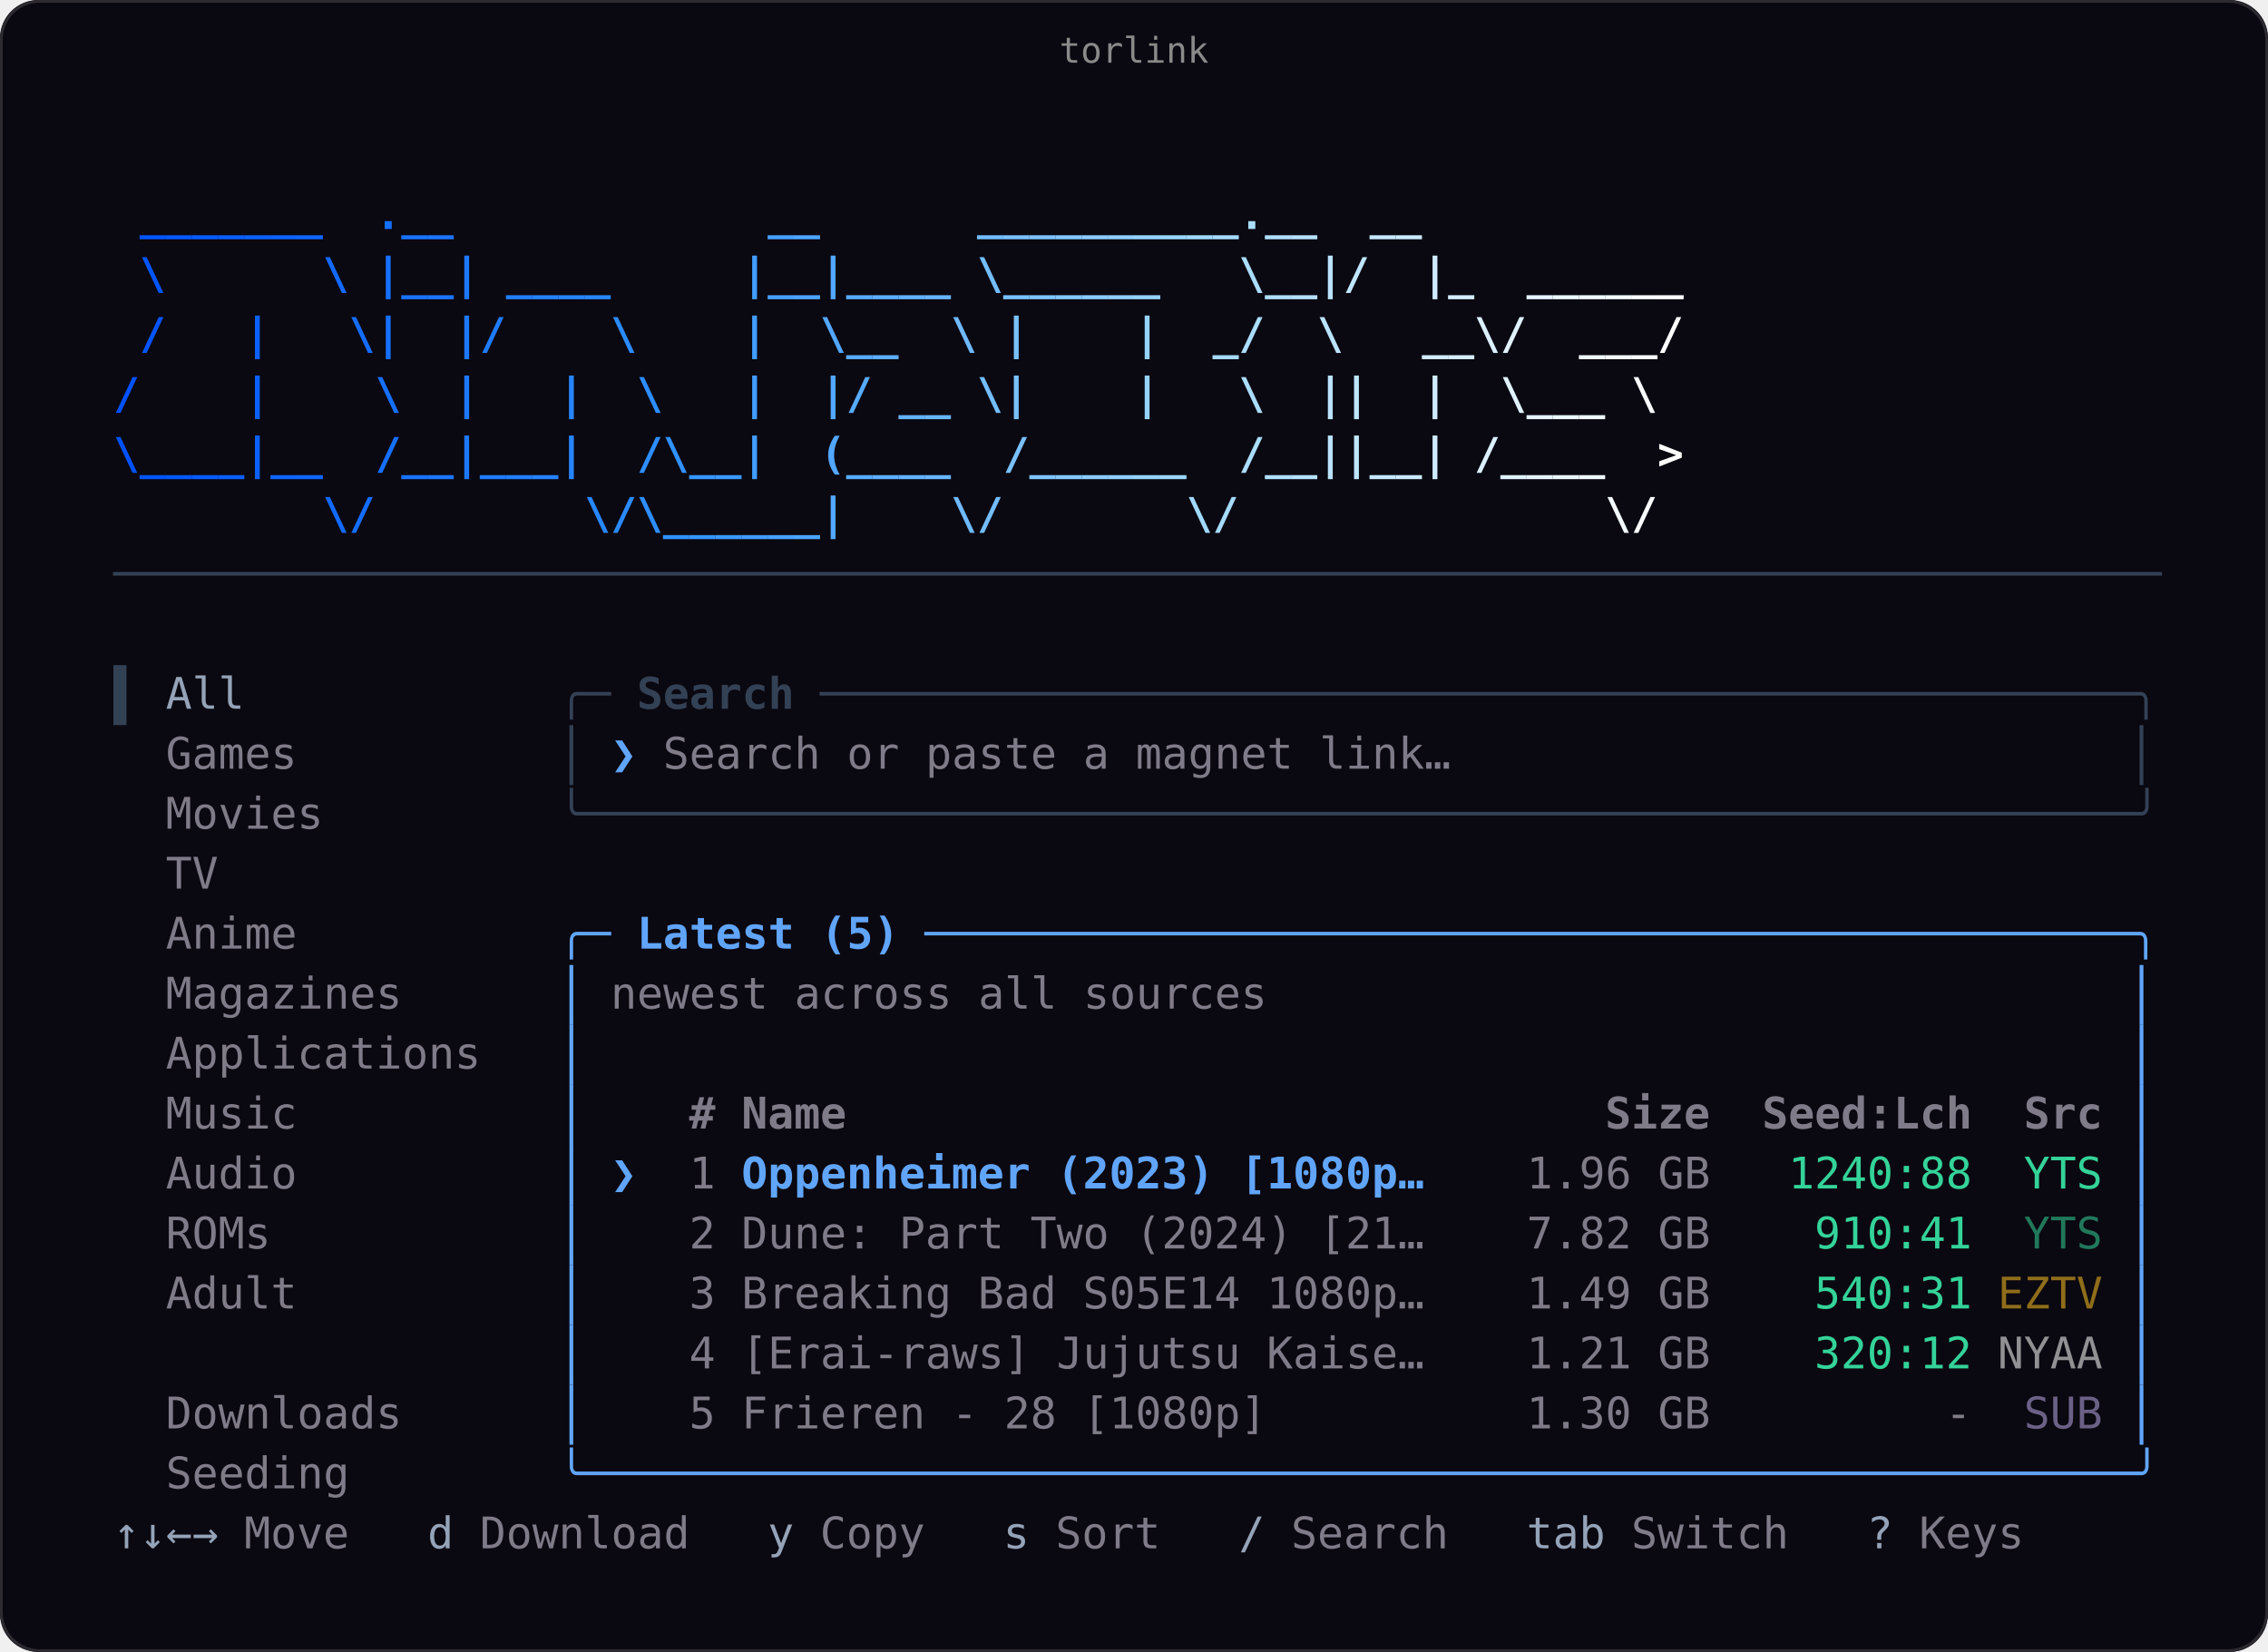
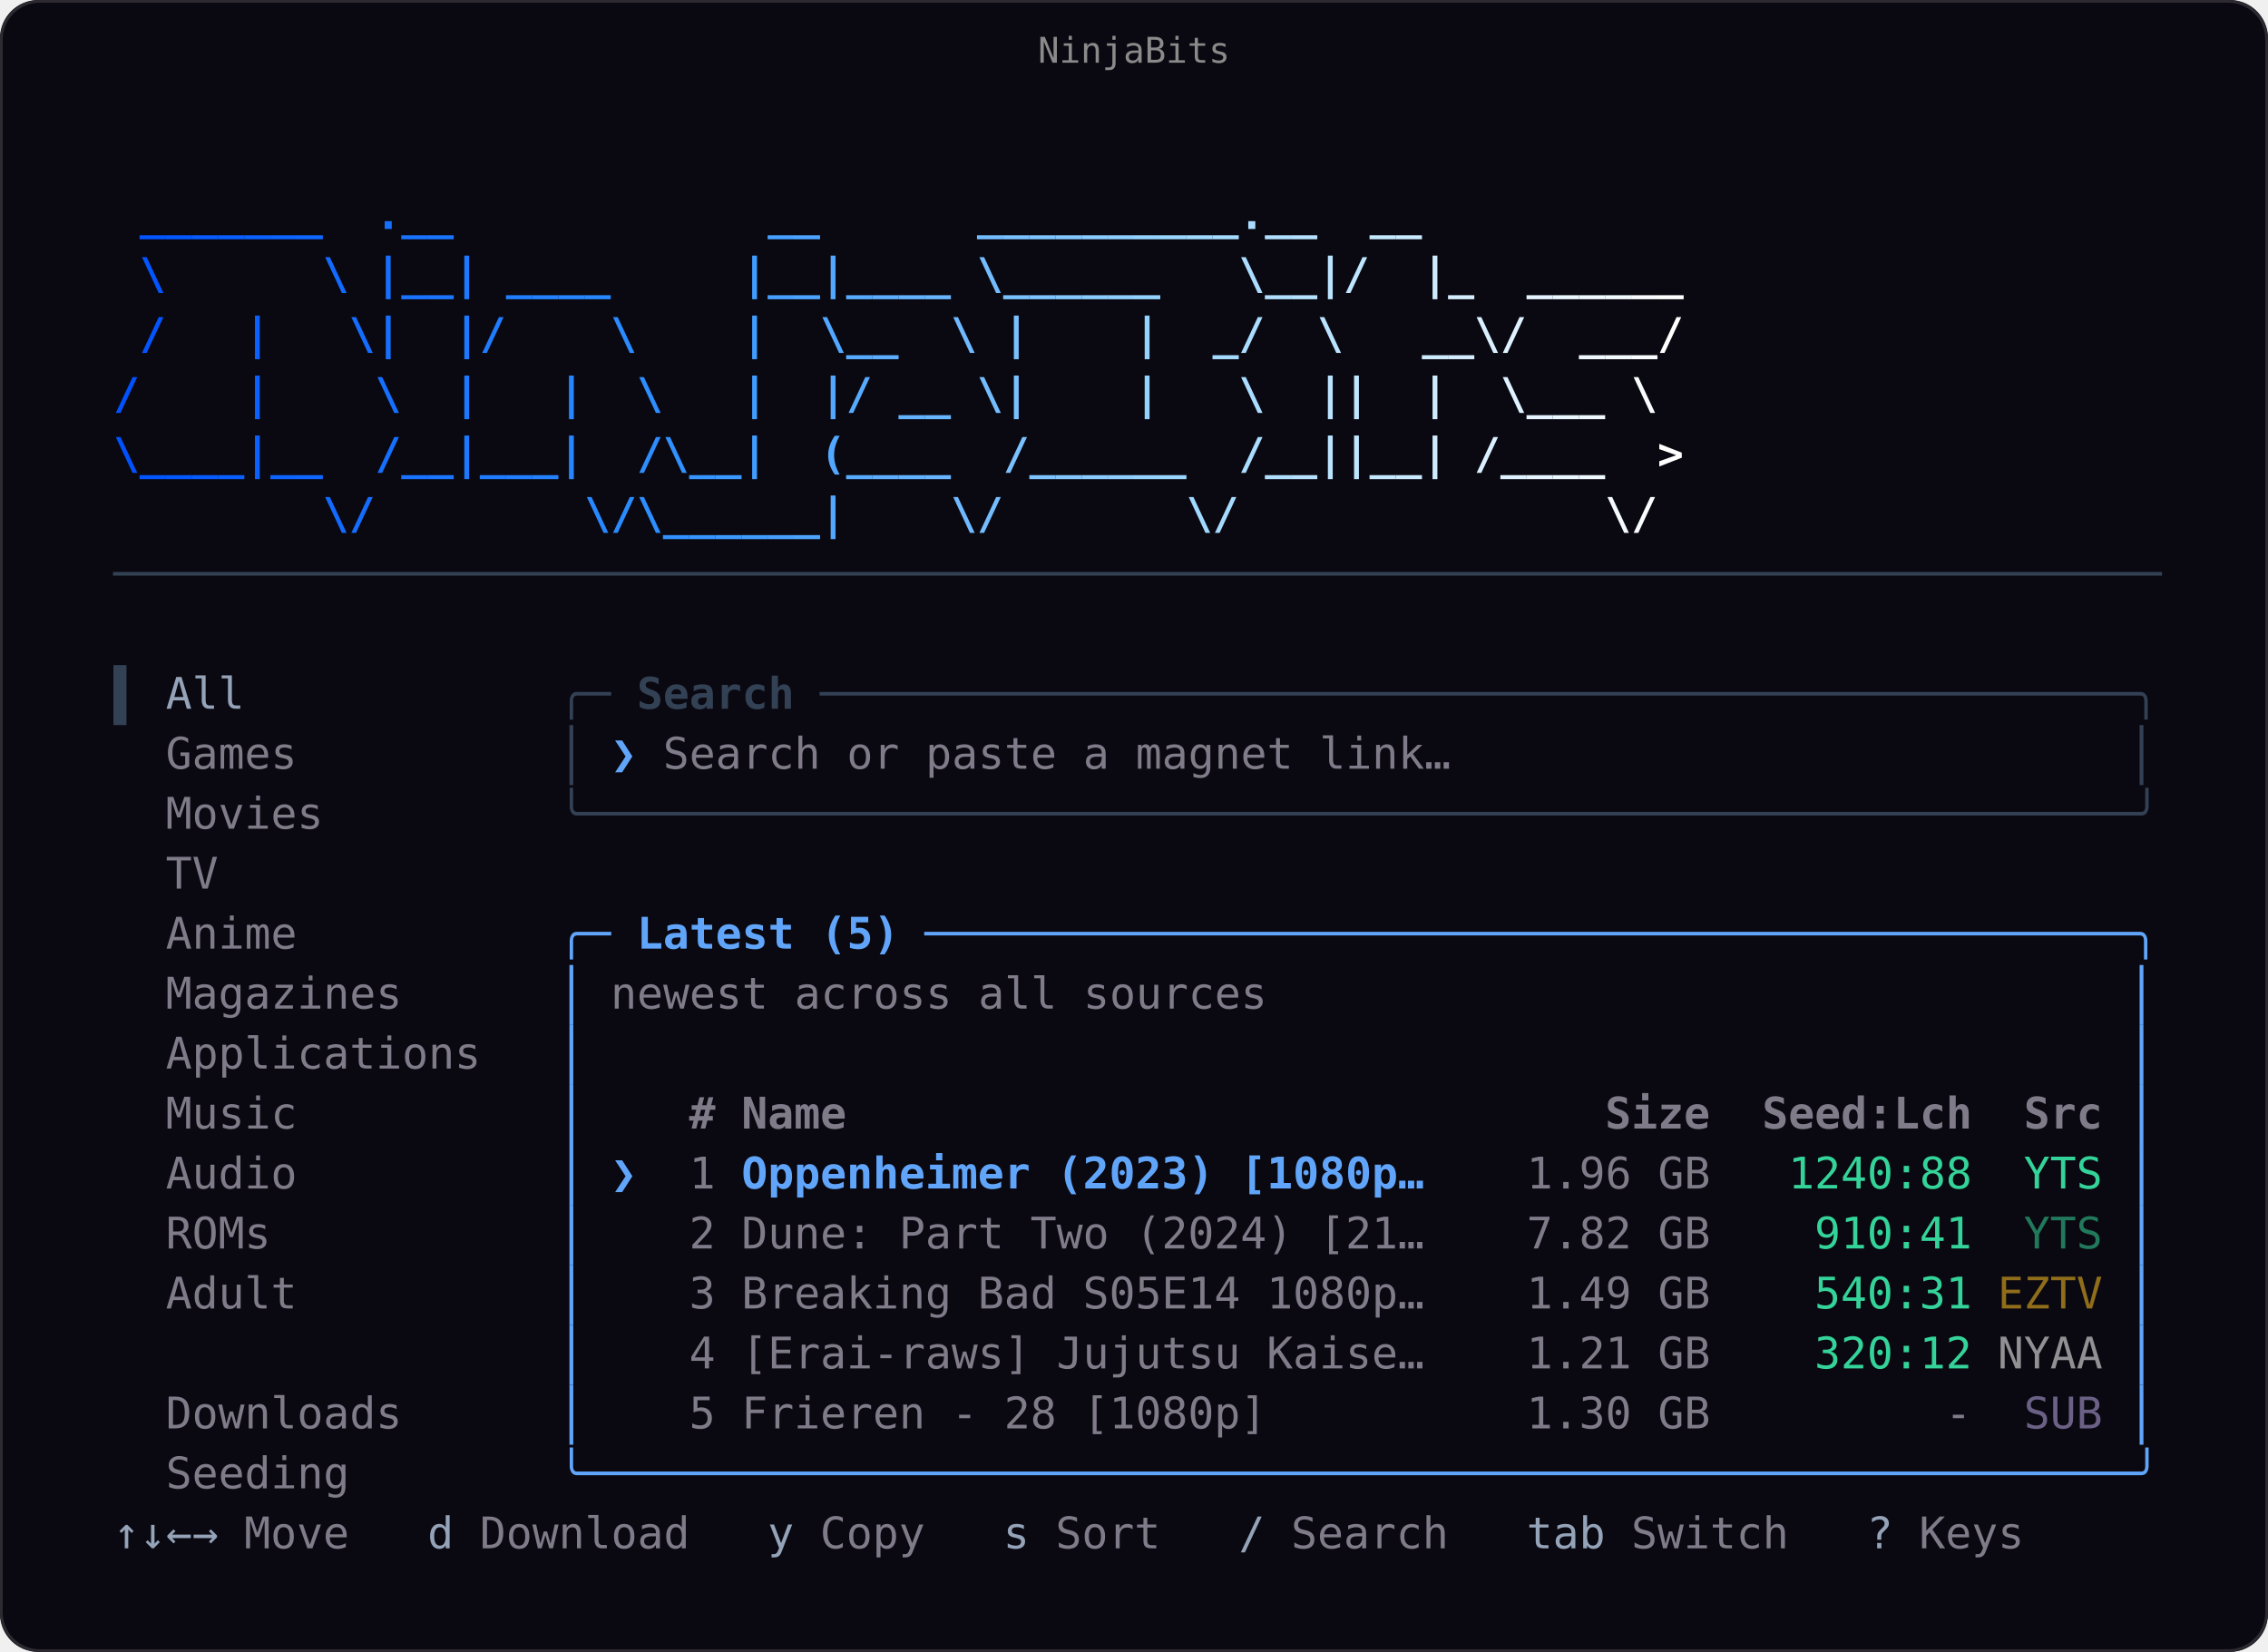
<svg xmlns="http://www.w3.org/2000/svg" width="832" height="606" viewBox="0 0 832 606" style="max-width: 832px; width: 100%; height: auto;" role="img">
  <rect width="100%" height="100%" rx="14" fill="#0a0810" />
  <rect x="0.5" y="0.5" width="831" height="605" rx="14" fill="none" stroke="#2d2b31" stroke-width="1" />
-   <text x="416" y="23" text-anchor="middle" font-family="ui-monospace, &quot;Cascadia Mono&quot;, &quot;SF Mono&quot;, Menlo, Consolas, &quot;DejaVu Sans Mono&quot;, monospace" font-size="13" fill="#8a8a8a">torlink</text>
+   <text x="416" y="23" text-anchor="middle" font-family="ui-monospace, &quot;Cascadia Mono&quot;, &quot;SF Mono&quot;, Menlo, Consolas, &quot;DejaVu Sans Mono&quot;, monospace" font-size="13" fill="#8a8a8a">NinjaBits</text>
  <g font-family="ui-monospace, &quot;Cascadia Mono&quot;, &quot;SF Mono&quot;, Menlo, Consolas, &quot;DejaVu Sans Mono&quot;, monospace" font-size="16" fill="#ddd8ea">
    <text x="51.2" y="84" textLength="9.6" lengthAdjust="spacingAndGlyphs" xml:space="preserve" fill="#0255ff" font-weight="600">_</text>
    <text x="60.8" y="84" textLength="9.6" lengthAdjust="spacingAndGlyphs" xml:space="preserve" fill="#0458ff" font-weight="600">_</text>
    <text x="70.4" y="84" textLength="9.6" lengthAdjust="spacingAndGlyphs" xml:space="preserve" fill="#075bff" font-weight="600">_</text>
    <text x="80" y="84" textLength="9.6" lengthAdjust="spacingAndGlyphs" xml:space="preserve" fill="#095eff" font-weight="600">_</text>
    <text x="89.6" y="84" textLength="9.6" lengthAdjust="spacingAndGlyphs" xml:space="preserve" fill="#0b61ff" font-weight="600">_</text>
    <text x="99.2" y="84" textLength="9.6" lengthAdjust="spacingAndGlyphs" xml:space="preserve" fill="#0d64ff" font-weight="600">_</text>
    <text x="108.8" y="84" textLength="9.6" lengthAdjust="spacingAndGlyphs" xml:space="preserve" fill="#1067ff" font-weight="600">_</text>
    <text x="137.6" y="84" textLength="9.6" lengthAdjust="spacingAndGlyphs" xml:space="preserve" fill="#1670ff" font-weight="600">.</text>
    <text x="147.2" y="84" textLength="9.6" lengthAdjust="spacingAndGlyphs" xml:space="preserve" fill="#1973ff" font-weight="600">_</text>
    <text x="156.8" y="84" textLength="9.6" lengthAdjust="spacingAndGlyphs" xml:space="preserve" fill="#1b76ff" font-weight="600">_</text>
    <text x="281.6" y="84" textLength="9.6" lengthAdjust="spacingAndGlyphs" xml:space="preserve" fill="#46a0ff" font-weight="600">_</text>
    <text x="291.2" y="84" textLength="9.6" lengthAdjust="spacingAndGlyphs" xml:space="preserve" fill="#4ca4ff" font-weight="600">_</text>
    <text x="358.4" y="84" textLength="9.6" lengthAdjust="spacingAndGlyphs" xml:space="preserve" fill="#73bdff" font-weight="600">_</text>
    <text x="368" y="84" textLength="9.6" lengthAdjust="spacingAndGlyphs" xml:space="preserve" fill="#79c1ff" font-weight="600">_</text>
    <text x="377.6" y="84" textLength="9.6" lengthAdjust="spacingAndGlyphs" xml:space="preserve" fill="#7ec4ff" font-weight="600">_</text>
    <text x="387.2" y="84" textLength="9.6" lengthAdjust="spacingAndGlyphs" xml:space="preserve" fill="#84c8ff" font-weight="600">_</text>
    <text x="396.8" y="84" textLength="9.6" lengthAdjust="spacingAndGlyphs" xml:space="preserve" fill="#8accff" font-weight="600">_</text>
    <text x="406.4" y="84" textLength="9.6" lengthAdjust="spacingAndGlyphs" xml:space="preserve" fill="#8fcfff" font-weight="600">_</text>
    <text x="416" y="84" textLength="9.6" lengthAdjust="spacingAndGlyphs" xml:space="preserve" fill="#95d3ff" font-weight="600">_</text>
    <text x="425.6" y="84" textLength="9.6" lengthAdjust="spacingAndGlyphs" xml:space="preserve" fill="#9ad7ff" font-weight="600">_</text>
    <text x="435.2" y="84" textLength="9.6" lengthAdjust="spacingAndGlyphs" xml:space="preserve" fill="#a0d9ff" font-weight="600">_</text>
    <text x="444.8" y="84" textLength="9.6" lengthAdjust="spacingAndGlyphs" xml:space="preserve" fill="#a5dbff" font-weight="600">_</text>
    <text x="454.4" y="84" textLength="9.6" lengthAdjust="spacingAndGlyphs" xml:space="preserve" fill="#aaddff" font-weight="600">.</text>
    <text x="464" y="84" textLength="9.6" lengthAdjust="spacingAndGlyphs" xml:space="preserve" fill="#b0dfff" font-weight="600">_</text>
    <text x="473.6" y="84" textLength="9.6" lengthAdjust="spacingAndGlyphs" xml:space="preserve" fill="#b5e1ff" font-weight="600">_</text>
    <text x="502.4" y="84" textLength="9.6" lengthAdjust="spacingAndGlyphs" xml:space="preserve" fill="#c5e8ff" font-weight="600">_</text>
    <text x="512" y="84" textLength="9.6" lengthAdjust="spacingAndGlyphs" xml:space="preserve" fill="#caeaff" font-weight="600">_</text>
    <text x="51.2" y="106" textLength="9.6" lengthAdjust="spacingAndGlyphs" xml:space="preserve" fill="#0255ff" font-weight="600">\</text>
    <text x="118.4" y="106" textLength="9.6" lengthAdjust="spacingAndGlyphs" xml:space="preserve" fill="#126aff" font-weight="600">\</text>
    <text x="137.6" y="106" textLength="9.6" lengthAdjust="spacingAndGlyphs" xml:space="preserve" fill="#1670ff" font-weight="600">|</text>
    <text x="147.2" y="106" textLength="9.6" lengthAdjust="spacingAndGlyphs" xml:space="preserve" fill="#1973ff" font-weight="600">_</text>
    <text x="156.8" y="106" textLength="9.6" lengthAdjust="spacingAndGlyphs" xml:space="preserve" fill="#1b76ff" font-weight="600">_</text>
    <text x="166.4" y="106" textLength="9.6" lengthAdjust="spacingAndGlyphs" xml:space="preserve" fill="#1d79ff" font-weight="600">|</text>
    <text x="185.6" y="106" textLength="9.6" lengthAdjust="spacingAndGlyphs" xml:space="preserve" fill="#217fff" font-weight="600">_</text>
    <text x="195.2" y="106" textLength="9.6" lengthAdjust="spacingAndGlyphs" xml:space="preserve" fill="#2482ff" font-weight="600">_</text>
    <text x="204.8" y="106" textLength="9.6" lengthAdjust="spacingAndGlyphs" xml:space="preserve" fill="#2685ff" font-weight="600">_</text>
    <text x="214.4" y="106" textLength="9.6" lengthAdjust="spacingAndGlyphs" xml:space="preserve" fill="#2888ff" font-weight="600">_</text>
    <text x="272" y="106" textLength="9.6" lengthAdjust="spacingAndGlyphs" xml:space="preserve" fill="#419cff" font-weight="600">|</text>
    <text x="281.6" y="106" textLength="9.6" lengthAdjust="spacingAndGlyphs" xml:space="preserve" fill="#46a0ff" font-weight="600">_</text>
    <text x="291.2" y="106" textLength="9.6" lengthAdjust="spacingAndGlyphs" xml:space="preserve" fill="#4ca4ff" font-weight="600">_</text>
    <text x="300.8" y="106" textLength="9.6" lengthAdjust="spacingAndGlyphs" xml:space="preserve" fill="#52a7ff" font-weight="600">|</text>
    <text x="310.4" y="106" textLength="9.6" lengthAdjust="spacingAndGlyphs" xml:space="preserve" fill="#57abff" font-weight="600">_</text>
    <text x="320" y="106" textLength="9.6" lengthAdjust="spacingAndGlyphs" xml:space="preserve" fill="#5daeff" font-weight="600">_</text>
    <text x="329.6" y="106" textLength="9.6" lengthAdjust="spacingAndGlyphs" xml:space="preserve" fill="#62b2ff" font-weight="600">_</text>
    <text x="339.2" y="106" textLength="9.6" lengthAdjust="spacingAndGlyphs" xml:space="preserve" fill="#68b6ff" font-weight="600">_</text>
    <text x="358.4" y="106" textLength="9.6" lengthAdjust="spacingAndGlyphs" xml:space="preserve" fill="#73bdff" font-weight="600">\</text>
    <text x="368" y="106" textLength="9.6" lengthAdjust="spacingAndGlyphs" xml:space="preserve" fill="#79c1ff" font-weight="600">_</text>
    <text x="377.6" y="106" textLength="9.6" lengthAdjust="spacingAndGlyphs" xml:space="preserve" fill="#7ec4ff" font-weight="600">_</text>
    <text x="387.2" y="106" textLength="9.6" lengthAdjust="spacingAndGlyphs" xml:space="preserve" fill="#84c8ff" font-weight="600">_</text>
    <text x="396.8" y="106" textLength="9.6" lengthAdjust="spacingAndGlyphs" xml:space="preserve" fill="#8accff" font-weight="600">_</text>
    <text x="406.4" y="106" textLength="9.6" lengthAdjust="spacingAndGlyphs" xml:space="preserve" fill="#8fcfff" font-weight="600">_</text>
    <text x="416" y="106" textLength="9.6" lengthAdjust="spacingAndGlyphs" xml:space="preserve" fill="#95d3ff" font-weight="600">_</text>
    <text x="454.4" y="106" textLength="9.6" lengthAdjust="spacingAndGlyphs" xml:space="preserve" fill="#aaddff" font-weight="600">\</text>
    <text x="464" y="106" textLength="9.6" lengthAdjust="spacingAndGlyphs" xml:space="preserve" fill="#b0dfff" font-weight="600">_</text>
    <text x="473.6" y="106" textLength="9.6" lengthAdjust="spacingAndGlyphs" xml:space="preserve" fill="#b5e1ff" font-weight="600">_</text>
    <text x="483.2" y="106" textLength="9.6" lengthAdjust="spacingAndGlyphs" xml:space="preserve" fill="#bae3ff" font-weight="600">|</text>
    <text x="492.8" y="106" textLength="9.6" lengthAdjust="spacingAndGlyphs" xml:space="preserve" fill="#bfe6ff" font-weight="600">/</text>
    <text x="521.6" y="106" textLength="9.6" lengthAdjust="spacingAndGlyphs" xml:space="preserve" fill="#cfecff" font-weight="600">|</text>
    <text x="531.2" y="106" textLength="9.6" lengthAdjust="spacingAndGlyphs" xml:space="preserve" fill="#d5eeff" font-weight="600">_</text>
    <text x="560" y="106" textLength="9.6" lengthAdjust="spacingAndGlyphs" xml:space="preserve" fill="#e5f4ff" font-weight="600">_</text>
    <text x="569.6" y="106" textLength="9.6" lengthAdjust="spacingAndGlyphs" xml:space="preserve" fill="#eaf7ff" font-weight="600">_</text>
    <text x="579.2" y="106" textLength="9.6" lengthAdjust="spacingAndGlyphs" xml:space="preserve" fill="#eff9ff" font-weight="600">_</text>
    <text x="588.8" y="106" textLength="9.6" lengthAdjust="spacingAndGlyphs" xml:space="preserve" fill="#f4fbff" font-weight="600">_</text>
    <text x="598.4" y="106" textLength="9.6" lengthAdjust="spacingAndGlyphs" xml:space="preserve" fill="#fafdff" font-weight="600">_</text>
    <text x="608" y="106" textLength="9.6" lengthAdjust="spacingAndGlyphs" xml:space="preserve" fill="#ffffff" font-weight="600">_</text>
    <text x="51.2" y="128" textLength="9.6" lengthAdjust="spacingAndGlyphs" xml:space="preserve" fill="#0255ff" font-weight="600">/</text>
    <text x="89.6" y="128" textLength="9.6" lengthAdjust="spacingAndGlyphs" xml:space="preserve" fill="#0b61ff" font-weight="600">|</text>
    <text x="128" y="128" textLength="9.6" lengthAdjust="spacingAndGlyphs" xml:space="preserve" fill="#146dff" font-weight="600">\</text>
    <text x="137.6" y="128" textLength="9.6" lengthAdjust="spacingAndGlyphs" xml:space="preserve" fill="#1670ff" font-weight="600">|</text>
    <text x="166.4" y="128" textLength="9.6" lengthAdjust="spacingAndGlyphs" xml:space="preserve" fill="#1d79ff" font-weight="600">|</text>
    <text x="176" y="128" textLength="9.6" lengthAdjust="spacingAndGlyphs" xml:space="preserve" fill="#1f7cff" font-weight="600">/</text>
    <text x="224" y="128" textLength="9.6" lengthAdjust="spacingAndGlyphs" xml:space="preserve" fill="#2a8bff" font-weight="600">\</text>
    <text x="272" y="128" textLength="9.6" lengthAdjust="spacingAndGlyphs" xml:space="preserve" fill="#419cff" font-weight="600">|</text>
    <text x="300.8" y="128" textLength="9.6" lengthAdjust="spacingAndGlyphs" xml:space="preserve" fill="#52a7ff" font-weight="600">\</text>
    <text x="310.4" y="128" textLength="9.6" lengthAdjust="spacingAndGlyphs" xml:space="preserve" fill="#57abff" font-weight="600">_</text>
    <text x="320" y="128" textLength="9.6" lengthAdjust="spacingAndGlyphs" xml:space="preserve" fill="#5daeff" font-weight="600">_</text>
    <text x="348.8" y="128" textLength="9.6" lengthAdjust="spacingAndGlyphs" xml:space="preserve" fill="#6eb9ff" font-weight="600">\</text>
    <text x="368" y="128" textLength="9.6" lengthAdjust="spacingAndGlyphs" xml:space="preserve" fill="#79c1ff" font-weight="600">|</text>
    <text x="416" y="128" textLength="9.6" lengthAdjust="spacingAndGlyphs" xml:space="preserve" fill="#95d3ff" font-weight="600">|</text>
    <text x="444.8" y="128" textLength="9.6" lengthAdjust="spacingAndGlyphs" xml:space="preserve" fill="#a5dbff" font-weight="600">_</text>
    <text x="454.4" y="128" textLength="9.6" lengthAdjust="spacingAndGlyphs" xml:space="preserve" fill="#aaddff" font-weight="600">/</text>
    <text x="483.2" y="128" textLength="9.6" lengthAdjust="spacingAndGlyphs" xml:space="preserve" fill="#bae3ff" font-weight="600">\</text>
    <text x="521.6" y="128" textLength="9.6" lengthAdjust="spacingAndGlyphs" xml:space="preserve" fill="#cfecff" font-weight="600">_</text>
    <text x="531.2" y="128" textLength="9.6" lengthAdjust="spacingAndGlyphs" xml:space="preserve" fill="#d5eeff" font-weight="600">_</text>
    <text x="540.8" y="128" textLength="9.6" lengthAdjust="spacingAndGlyphs" xml:space="preserve" fill="#daf0ff" font-weight="600">\</text>
    <text x="550.4" y="128" textLength="9.6" lengthAdjust="spacingAndGlyphs" xml:space="preserve" fill="#dff2ff" font-weight="600">/</text>
    <text x="579.2" y="128" textLength="9.6" lengthAdjust="spacingAndGlyphs" xml:space="preserve" fill="#eff9ff" font-weight="600">_</text>
    <text x="588.8" y="128" textLength="9.6" lengthAdjust="spacingAndGlyphs" xml:space="preserve" fill="#f4fbff" font-weight="600">_</text>
    <text x="598.4" y="128" textLength="9.6" lengthAdjust="spacingAndGlyphs" xml:space="preserve" fill="#fafdff" font-weight="600">_</text>
    <text x="608" y="128" textLength="9.6" lengthAdjust="spacingAndGlyphs" xml:space="preserve" fill="#ffffff" font-weight="600">/</text>
    <text x="41.6" y="150" textLength="9.6" lengthAdjust="spacingAndGlyphs" xml:space="preserve" fill="#0052ff" font-weight="600">/</text>
    <text x="89.6" y="150" textLength="9.6" lengthAdjust="spacingAndGlyphs" xml:space="preserve" fill="#0b61ff" font-weight="600">|</text>
    <text x="137.6" y="150" textLength="9.6" lengthAdjust="spacingAndGlyphs" xml:space="preserve" fill="#1670ff" font-weight="600">\</text>
    <text x="166.4" y="150" textLength="9.6" lengthAdjust="spacingAndGlyphs" xml:space="preserve" fill="#1d79ff" font-weight="600">|</text>
    <text x="204.8" y="150" textLength="9.6" lengthAdjust="spacingAndGlyphs" xml:space="preserve" fill="#2685ff" font-weight="600">|</text>
    <text x="233.6" y="150" textLength="9.6" lengthAdjust="spacingAndGlyphs" xml:space="preserve" fill="#2d8eff" font-weight="600">\</text>
    <text x="272" y="150" textLength="9.6" lengthAdjust="spacingAndGlyphs" xml:space="preserve" fill="#419cff" font-weight="600">|</text>
    <text x="300.8" y="150" textLength="9.6" lengthAdjust="spacingAndGlyphs" xml:space="preserve" fill="#52a7ff" font-weight="600">|</text>
    <text x="310.4" y="150" textLength="9.6" lengthAdjust="spacingAndGlyphs" xml:space="preserve" fill="#57abff" font-weight="600">/</text>
    <text x="329.6" y="150" textLength="9.6" lengthAdjust="spacingAndGlyphs" xml:space="preserve" fill="#62b2ff" font-weight="600">_</text>
    <text x="339.2" y="150" textLength="9.6" lengthAdjust="spacingAndGlyphs" xml:space="preserve" fill="#68b6ff" font-weight="600">_</text>
    <text x="358.4" y="150" textLength="9.6" lengthAdjust="spacingAndGlyphs" xml:space="preserve" fill="#73bdff" font-weight="600">\</text>
    <text x="368" y="150" textLength="9.6" lengthAdjust="spacingAndGlyphs" xml:space="preserve" fill="#79c1ff" font-weight="600">|</text>
    <text x="416" y="150" textLength="9.6" lengthAdjust="spacingAndGlyphs" xml:space="preserve" fill="#95d3ff" font-weight="600">|</text>
    <text x="454.4" y="150" textLength="9.6" lengthAdjust="spacingAndGlyphs" xml:space="preserve" fill="#aaddff" font-weight="600">\</text>
    <text x="483.2" y="150" textLength="9.6" lengthAdjust="spacingAndGlyphs" xml:space="preserve" fill="#bae3ff" font-weight="600">|</text>
    <text x="492.8" y="150" textLength="9.6" lengthAdjust="spacingAndGlyphs" xml:space="preserve" fill="#bfe6ff" font-weight="600">|</text>
    <text x="521.6" y="150" textLength="9.6" lengthAdjust="spacingAndGlyphs" xml:space="preserve" fill="#cfecff" font-weight="600">|</text>
    <text x="550.4" y="150" textLength="9.6" lengthAdjust="spacingAndGlyphs" xml:space="preserve" fill="#dff2ff" font-weight="600">\</text>
    <text x="560" y="150" textLength="9.6" lengthAdjust="spacingAndGlyphs" xml:space="preserve" fill="#e5f4ff" font-weight="600">_</text>
    <text x="569.6" y="150" textLength="9.6" lengthAdjust="spacingAndGlyphs" xml:space="preserve" fill="#eaf7ff" font-weight="600">_</text>
    <text x="579.2" y="150" textLength="9.6" lengthAdjust="spacingAndGlyphs" xml:space="preserve" fill="#eff9ff" font-weight="600">_</text>
    <text x="598.4" y="150" textLength="9.6" lengthAdjust="spacingAndGlyphs" xml:space="preserve" fill="#fafdff" font-weight="600">\</text>
    <text x="41.6" y="172" textLength="9.6" lengthAdjust="spacingAndGlyphs" xml:space="preserve" fill="#0052ff" font-weight="600">\</text>
    <text x="51.2" y="172" textLength="9.6" lengthAdjust="spacingAndGlyphs" xml:space="preserve" fill="#0255ff" font-weight="600">_</text>
    <text x="60.8" y="172" textLength="9.6" lengthAdjust="spacingAndGlyphs" xml:space="preserve" fill="#0458ff" font-weight="600">_</text>
    <text x="70.4" y="172" textLength="9.6" lengthAdjust="spacingAndGlyphs" xml:space="preserve" fill="#075bff" font-weight="600">_</text>
    <text x="80" y="172" textLength="9.6" lengthAdjust="spacingAndGlyphs" xml:space="preserve" fill="#095eff" font-weight="600">_</text>
    <text x="89.6" y="172" textLength="9.6" lengthAdjust="spacingAndGlyphs" xml:space="preserve" fill="#0b61ff" font-weight="600">|</text>
    <text x="99.2" y="172" textLength="9.6" lengthAdjust="spacingAndGlyphs" xml:space="preserve" fill="#0d64ff" font-weight="600">_</text>
    <text x="108.8" y="172" textLength="9.6" lengthAdjust="spacingAndGlyphs" xml:space="preserve" fill="#1067ff" font-weight="600">_</text>
    <text x="137.6" y="172" textLength="9.6" lengthAdjust="spacingAndGlyphs" xml:space="preserve" fill="#1670ff" font-weight="600">/</text>
    <text x="147.2" y="172" textLength="9.6" lengthAdjust="spacingAndGlyphs" xml:space="preserve" fill="#1973ff" font-weight="600">_</text>
    <text x="156.8" y="172" textLength="9.6" lengthAdjust="spacingAndGlyphs" xml:space="preserve" fill="#1b76ff" font-weight="600">_</text>
    <text x="166.4" y="172" textLength="9.6" lengthAdjust="spacingAndGlyphs" xml:space="preserve" fill="#1d79ff" font-weight="600">|</text>
    <text x="176" y="172" textLength="9.6" lengthAdjust="spacingAndGlyphs" xml:space="preserve" fill="#1f7cff" font-weight="600">_</text>
    <text x="185.6" y="172" textLength="9.6" lengthAdjust="spacingAndGlyphs" xml:space="preserve" fill="#217fff" font-weight="600">_</text>
    <text x="195.2" y="172" textLength="9.6" lengthAdjust="spacingAndGlyphs" xml:space="preserve" fill="#2482ff" font-weight="600">_</text>
    <text x="204.8" y="172" textLength="9.6" lengthAdjust="spacingAndGlyphs" xml:space="preserve" fill="#2685ff" font-weight="600">|</text>
    <text x="233.6" y="172" textLength="9.6" lengthAdjust="spacingAndGlyphs" xml:space="preserve" fill="#2d8eff" font-weight="600">/</text>
    <text x="243.2" y="172" textLength="9.6" lengthAdjust="spacingAndGlyphs" xml:space="preserve" fill="#3091ff" font-weight="600">\</text>
    <text x="252.8" y="172" textLength="9.6" lengthAdjust="spacingAndGlyphs" xml:space="preserve" fill="#3695ff" font-weight="600">_</text>
    <text x="262.4" y="172" textLength="9.6" lengthAdjust="spacingAndGlyphs" xml:space="preserve" fill="#3b99ff" font-weight="600">_</text>
    <text x="272" y="172" textLength="9.6" lengthAdjust="spacingAndGlyphs" xml:space="preserve" fill="#419cff" font-weight="600">|</text>
    <text x="300.8" y="172" textLength="9.6" lengthAdjust="spacingAndGlyphs" xml:space="preserve" fill="#52a7ff" font-weight="600">(</text>
    <text x="310.4" y="172" textLength="9.6" lengthAdjust="spacingAndGlyphs" xml:space="preserve" fill="#57abff" font-weight="600">_</text>
    <text x="320" y="172" textLength="9.6" lengthAdjust="spacingAndGlyphs" xml:space="preserve" fill="#5daeff" font-weight="600">_</text>
    <text x="329.6" y="172" textLength="9.6" lengthAdjust="spacingAndGlyphs" xml:space="preserve" fill="#62b2ff" font-weight="600">_</text>
    <text x="339.2" y="172" textLength="9.6" lengthAdjust="spacingAndGlyphs" xml:space="preserve" fill="#68b6ff" font-weight="600">_</text>
    <text x="368" y="172" textLength="9.6" lengthAdjust="spacingAndGlyphs" xml:space="preserve" fill="#79c1ff" font-weight="600">/</text>
    <text x="377.6" y="172" textLength="9.6" lengthAdjust="spacingAndGlyphs" xml:space="preserve" fill="#7ec4ff" font-weight="600">_</text>
    <text x="387.2" y="172" textLength="9.6" lengthAdjust="spacingAndGlyphs" xml:space="preserve" fill="#84c8ff" font-weight="600">_</text>
    <text x="396.8" y="172" textLength="9.6" lengthAdjust="spacingAndGlyphs" xml:space="preserve" fill="#8accff" font-weight="600">_</text>
    <text x="406.4" y="172" textLength="9.6" lengthAdjust="spacingAndGlyphs" xml:space="preserve" fill="#8fcfff" font-weight="600">_</text>
    <text x="416" y="172" textLength="9.6" lengthAdjust="spacingAndGlyphs" xml:space="preserve" fill="#95d3ff" font-weight="600">_</text>
    <text x="425.6" y="172" textLength="9.6" lengthAdjust="spacingAndGlyphs" xml:space="preserve" fill="#9ad7ff" font-weight="600">_</text>
    <text x="454.4" y="172" textLength="9.6" lengthAdjust="spacingAndGlyphs" xml:space="preserve" fill="#aaddff" font-weight="600">/</text>
    <text x="464" y="172" textLength="9.6" lengthAdjust="spacingAndGlyphs" xml:space="preserve" fill="#b0dfff" font-weight="600">_</text>
    <text x="473.6" y="172" textLength="9.6" lengthAdjust="spacingAndGlyphs" xml:space="preserve" fill="#b5e1ff" font-weight="600">_</text>
    <text x="483.2" y="172" textLength="9.6" lengthAdjust="spacingAndGlyphs" xml:space="preserve" fill="#bae3ff" font-weight="600">|</text>
    <text x="492.8" y="172" textLength="9.6" lengthAdjust="spacingAndGlyphs" xml:space="preserve" fill="#bfe6ff" font-weight="600">|</text>
    <text x="502.4" y="172" textLength="9.6" lengthAdjust="spacingAndGlyphs" xml:space="preserve" fill="#c5e8ff" font-weight="600">_</text>
    <text x="512" y="172" textLength="9.6" lengthAdjust="spacingAndGlyphs" xml:space="preserve" fill="#caeaff" font-weight="600">_</text>
    <text x="521.6" y="172" textLength="9.6" lengthAdjust="spacingAndGlyphs" xml:space="preserve" fill="#cfecff" font-weight="600">|</text>
    <text x="540.8" y="172" textLength="9.6" lengthAdjust="spacingAndGlyphs" xml:space="preserve" fill="#daf0ff" font-weight="600">/</text>
    <text x="550.4" y="172" textLength="9.6" lengthAdjust="spacingAndGlyphs" xml:space="preserve" fill="#dff2ff" font-weight="600">_</text>
    <text x="560" y="172" textLength="9.6" lengthAdjust="spacingAndGlyphs" xml:space="preserve" fill="#e5f4ff" font-weight="600">_</text>
    <text x="569.6" y="172" textLength="9.6" lengthAdjust="spacingAndGlyphs" xml:space="preserve" fill="#eaf7ff" font-weight="600">_</text>
    <text x="579.2" y="172" textLength="9.6" lengthAdjust="spacingAndGlyphs" xml:space="preserve" fill="#eff9ff" font-weight="600">_</text>
    <text x="608" y="172" textLength="9.6" lengthAdjust="spacingAndGlyphs" xml:space="preserve" fill="#ffffff" font-weight="600">&gt;</text>
    <text x="118.4" y="194" textLength="9.6" lengthAdjust="spacingAndGlyphs" xml:space="preserve" fill="#126aff" font-weight="600">\</text>
    <text x="128" y="194" textLength="9.6" lengthAdjust="spacingAndGlyphs" xml:space="preserve" fill="#146dff" font-weight="600">/</text>
    <text x="214.4" y="194" textLength="9.6" lengthAdjust="spacingAndGlyphs" xml:space="preserve" fill="#2888ff" font-weight="600">\</text>
    <text x="224" y="194" textLength="9.6" lengthAdjust="spacingAndGlyphs" xml:space="preserve" fill="#2a8bff" font-weight="600">/</text>
    <text x="233.6" y="194" textLength="9.6" lengthAdjust="spacingAndGlyphs" xml:space="preserve" fill="#2d8eff" font-weight="600">\</text>
    <text x="243.2" y="194" textLength="9.6" lengthAdjust="spacingAndGlyphs" xml:space="preserve" fill="#3091ff" font-weight="600">_</text>
    <text x="252.8" y="194" textLength="9.6" lengthAdjust="spacingAndGlyphs" xml:space="preserve" fill="#3695ff" font-weight="600">_</text>
    <text x="262.4" y="194" textLength="9.6" lengthAdjust="spacingAndGlyphs" xml:space="preserve" fill="#3b99ff" font-weight="600">_</text>
    <text x="272" y="194" textLength="9.6" lengthAdjust="spacingAndGlyphs" xml:space="preserve" fill="#419cff" font-weight="600">_</text>
    <text x="281.6" y="194" textLength="9.6" lengthAdjust="spacingAndGlyphs" xml:space="preserve" fill="#46a0ff" font-weight="600">_</text>
    <text x="291.2" y="194" textLength="9.6" lengthAdjust="spacingAndGlyphs" xml:space="preserve" fill="#4ca4ff" font-weight="600">_</text>
    <text x="300.8" y="194" textLength="9.6" lengthAdjust="spacingAndGlyphs" xml:space="preserve" fill="#52a7ff" font-weight="600">|</text>
    <text x="348.8" y="194" textLength="9.6" lengthAdjust="spacingAndGlyphs" xml:space="preserve" fill="#6eb9ff" font-weight="600">\</text>
    <text x="358.4" y="194" textLength="9.6" lengthAdjust="spacingAndGlyphs" xml:space="preserve" fill="#73bdff" font-weight="600">/</text>
    <text x="435.2" y="194" textLength="9.6" lengthAdjust="spacingAndGlyphs" xml:space="preserve" fill="#a0d9ff" font-weight="600">\</text>
    <text x="444.8" y="194" textLength="9.6" lengthAdjust="spacingAndGlyphs" xml:space="preserve" fill="#a5dbff" font-weight="600">/</text>
    <text x="588.8" y="194" textLength="9.6" lengthAdjust="spacingAndGlyphs" xml:space="preserve" fill="#f4fbff" font-weight="600">\</text>
    <text x="598.4" y="194" textLength="9.6" lengthAdjust="spacingAndGlyphs" xml:space="preserve" fill="#fafdff" font-weight="600">/</text>
    <text x="41.6" y="216" textLength="748.8" lengthAdjust="spacingAndGlyphs" xml:space="preserve" fill="#334155">──────────────────────────────────────────────────────────────────────────────</text>
    <rect x="41.6" y="244" width="4.8" height="22" fill="#334155" />
    <text x="60.8" y="260" textLength="28.8" lengthAdjust="spacingAndGlyphs" xml:space="preserve" fill="#94a3b8">All</text>
    <text x="204.8" y="260" textLength="19.2" lengthAdjust="spacingAndGlyphs" xml:space="preserve" fill="#334155">╭─</text>
    <text x="233.6" y="260" textLength="57.6" lengthAdjust="spacingAndGlyphs" xml:space="preserve" fill="#334155" font-weight="600">Search</text>
    <text x="300.8" y="260" textLength="489.6" lengthAdjust="spacingAndGlyphs" xml:space="preserve" fill="#334155">──────────────────────────────────────────────────╮</text>
    <text x="60.8" y="282" textLength="48" lengthAdjust="spacingAndGlyphs" xml:space="preserve" fill-opacity="0.55">Games</text>
    <rect x="208.9" y="266" width="1.4" height="22" fill="#334155" />
    <text x="224" y="282" textLength="9.6" lengthAdjust="spacingAndGlyphs" xml:space="preserve" fill="#60a5fa">❯</text>
    <text x="243.2" y="282" textLength="288" lengthAdjust="spacingAndGlyphs" xml:space="preserve" fill-opacity="0.55">Search or paste a magnet link…</text>
    <rect x="784.9" y="266" width="1.4" height="22" fill="#334155" />
    <text x="60.8" y="304" textLength="57.6" lengthAdjust="spacingAndGlyphs" xml:space="preserve" fill-opacity="0.55">Movies</text>
    <text x="204.8" y="304" textLength="585.6" lengthAdjust="spacingAndGlyphs" xml:space="preserve" fill="#334155">╰───────────────────────────────────────────────────────────╯</text>
    <text x="60.8" y="326" textLength="19.2" lengthAdjust="spacingAndGlyphs" xml:space="preserve" fill-opacity="0.55">TV</text>
    <text x="60.8" y="348" textLength="48" lengthAdjust="spacingAndGlyphs" xml:space="preserve" fill-opacity="0.55">Anime</text>
    <text x="204.8" y="348" textLength="19.2" lengthAdjust="spacingAndGlyphs" xml:space="preserve" fill="#60a5fa">╭─</text>
    <text x="233.6" y="348" textLength="96" lengthAdjust="spacingAndGlyphs" xml:space="preserve" fill="#60a5fa" font-weight="600">Latest (5)</text>
    <text x="339.2" y="348" textLength="451.2" lengthAdjust="spacingAndGlyphs" xml:space="preserve" fill="#60a5fa">──────────────────────────────────────────────╮</text>
    <text x="60.8" y="370" textLength="86.4" lengthAdjust="spacingAndGlyphs" xml:space="preserve" fill-opacity="0.55">Magazines</text>
    <rect x="208.9" y="354" width="1.4" height="22" fill="#60a5fa" />
    <text x="224" y="370" textLength="240" lengthAdjust="spacingAndGlyphs" xml:space="preserve" fill-opacity="0.55">newest across all sources</text>
    <rect x="784.9" y="354" width="1.4" height="22" fill="#60a5fa" />
    <text x="60.8" y="392" textLength="115.2" lengthAdjust="spacingAndGlyphs" xml:space="preserve" fill-opacity="0.55">Applications</text>
    <rect x="208.9" y="376" width="1.4" height="22" fill="#60a5fa" />
    <rect x="784.9" y="376" width="1.4" height="22" fill="#60a5fa" />
    <text x="60.8" y="414" textLength="48" lengthAdjust="spacingAndGlyphs" xml:space="preserve" fill-opacity="0.55">Music</text>
    <rect x="208.9" y="398" width="1.4" height="22" fill="#60a5fa" />
    <text x="252.8" y="414" textLength="9.6" lengthAdjust="spacingAndGlyphs" xml:space="preserve" fill-opacity="0.55" font-weight="600">#</text>
    <text x="272" y="414" textLength="38.4" lengthAdjust="spacingAndGlyphs" xml:space="preserve" fill-opacity="0.55" font-weight="600">Name</text>
    <text x="588.8" y="414" textLength="38.4" lengthAdjust="spacingAndGlyphs" xml:space="preserve" fill-opacity="0.55" font-weight="600">Size</text>
    <text x="646.4" y="414" textLength="76.8" lengthAdjust="spacingAndGlyphs" xml:space="preserve" fill-opacity="0.55" font-weight="600">Seed:Lch</text>
    <text x="742.4" y="414" textLength="28.8" lengthAdjust="spacingAndGlyphs" xml:space="preserve" fill-opacity="0.55" font-weight="600">Src</text>
    <rect x="784.9" y="398" width="1.4" height="22" fill="#60a5fa" />
    <text x="60.8" y="436" textLength="48" lengthAdjust="spacingAndGlyphs" xml:space="preserve" fill-opacity="0.55">Audio</text>
    <rect x="208.9" y="420" width="1.4" height="22" fill="#60a5fa" />
    <text x="224" y="436" textLength="9.6" lengthAdjust="spacingAndGlyphs" xml:space="preserve" fill="#60a5fa">❯</text>
    <text x="252.8" y="436" textLength="9.6" lengthAdjust="spacingAndGlyphs" xml:space="preserve" fill-opacity="0.55">1</text>
    <text x="272" y="436" textLength="249.6" lengthAdjust="spacingAndGlyphs" xml:space="preserve" fill="#60a5fa" font-weight="600">Oppenheimer (2023) [1080p…</text>
    <text x="560" y="436" textLength="67.2" lengthAdjust="spacingAndGlyphs" xml:space="preserve" fill-opacity="0.55">1.96 GB</text>
    <text x="656" y="436" textLength="67.2" lengthAdjust="spacingAndGlyphs" xml:space="preserve" fill="#34d399">1240:88</text>
    <text x="742.4" y="436" textLength="28.8" lengthAdjust="spacingAndGlyphs" xml:space="preserve" fill="#34d399">YTS</text>
    <rect x="784.9" y="420" width="1.4" height="22" fill="#60a5fa" />
    <text x="60.8" y="458" textLength="38.4" lengthAdjust="spacingAndGlyphs" xml:space="preserve" fill-opacity="0.55">ROMs</text>
    <rect x="208.9" y="442" width="1.4" height="22" fill="#60a5fa" />
    <text x="252.8" y="458" textLength="9.6" lengthAdjust="spacingAndGlyphs" xml:space="preserve" fill-opacity="0.55">2</text>
    <text x="272" y="458" textLength="249.6" lengthAdjust="spacingAndGlyphs" xml:space="preserve" fill-opacity="0.55">Dune: Part Two (2024) [21…</text>
    <text x="560" y="458" textLength="67.2" lengthAdjust="spacingAndGlyphs" xml:space="preserve" fill-opacity="0.55">7.82 GB</text>
    <text x="665.6" y="458" textLength="57.6" lengthAdjust="spacingAndGlyphs" xml:space="preserve" fill="#34d399">910:41</text>
    <text x="742.4" y="458" textLength="28.8" lengthAdjust="spacingAndGlyphs" xml:space="preserve" fill="#34d399" fill-opacity="0.55">YTS</text>
    <rect x="784.9" y="442" width="1.4" height="22" fill="#60a5fa" />
    <text x="60.8" y="480" textLength="48" lengthAdjust="spacingAndGlyphs" xml:space="preserve" fill-opacity="0.55">Adult</text>
    <rect x="208.9" y="464" width="1.4" height="22" fill="#60a5fa" />
    <text x="252.8" y="480" textLength="9.6" lengthAdjust="spacingAndGlyphs" xml:space="preserve" fill-opacity="0.55">3</text>
    <text x="272" y="480" textLength="249.6" lengthAdjust="spacingAndGlyphs" xml:space="preserve" fill-opacity="0.55">Breaking Bad S05E14 1080p…</text>
    <text x="560" y="480" textLength="67.2" lengthAdjust="spacingAndGlyphs" xml:space="preserve" fill-opacity="0.55">1.49 GB</text>
    <text x="665.6" y="480" textLength="57.6" lengthAdjust="spacingAndGlyphs" xml:space="preserve" fill="#34d399">540:31</text>
    <text x="732.8" y="480" textLength="38.4" lengthAdjust="spacingAndGlyphs" xml:space="preserve" fill="#fbbf24" fill-opacity="0.55">EZTV</text>
    <rect x="784.9" y="464" width="1.4" height="22" fill="#60a5fa" />
    <rect x="208.9" y="486" width="1.4" height="22" fill="#60a5fa" />
    <text x="252.8" y="502" textLength="9.6" lengthAdjust="spacingAndGlyphs" xml:space="preserve" fill-opacity="0.55">4</text>
    <text x="272" y="502" textLength="249.6" lengthAdjust="spacingAndGlyphs" xml:space="preserve" fill-opacity="0.55">[Erai-raws] Jujutsu Kaise…</text>
    <text x="560" y="502" textLength="67.2" lengthAdjust="spacingAndGlyphs" xml:space="preserve" fill-opacity="0.55">1.21 GB</text>
    <text x="665.6" y="502" textLength="57.6" lengthAdjust="spacingAndGlyphs" xml:space="preserve" fill="#34d399">320:12</text>
    <text x="732.8" y="502" textLength="38.4" lengthAdjust="spacingAndGlyphs" xml:space="preserve" fill="#ffffff" fill-opacity="0.55">NYAA</text>
    <rect x="784.9" y="486" width="1.4" height="22" fill="#60a5fa" />
    <text x="60.8" y="524" textLength="86.4" lengthAdjust="spacingAndGlyphs" xml:space="preserve" fill-opacity="0.55">Downloads</text>
    <rect x="208.9" y="508" width="1.4" height="22" fill="#60a5fa" />
    <text x="252.8" y="524" textLength="9.6" lengthAdjust="spacingAndGlyphs" xml:space="preserve" fill-opacity="0.55">5</text>
    <text x="272" y="524" textLength="192" lengthAdjust="spacingAndGlyphs" xml:space="preserve" fill-opacity="0.55">Frieren - 28 [1080p]</text>
    <text x="560" y="524" textLength="67.2" lengthAdjust="spacingAndGlyphs" xml:space="preserve" fill-opacity="0.55">1.30 GB</text>
    <text x="713.6" y="524" textLength="9.6" lengthAdjust="spacingAndGlyphs" xml:space="preserve" fill-opacity="0.55">-</text>
    <text x="742.4" y="524" textLength="28.8" lengthAdjust="spacingAndGlyphs" xml:space="preserve" fill="#b9a7e6" fill-opacity="0.55">SUB</text>
    <rect x="784.9" y="508" width="1.4" height="22" fill="#60a5fa" />
    <text x="60.8" y="546" textLength="67.2" lengthAdjust="spacingAndGlyphs" xml:space="preserve" fill-opacity="0.55">Seeding</text>
    <text x="204.8" y="546" textLength="585.6" lengthAdjust="spacingAndGlyphs" xml:space="preserve" fill="#60a5fa">╰───────────────────────────────────────────────────────────╯</text>
    <text x="41.6" y="568" textLength="38.4" lengthAdjust="spacingAndGlyphs" xml:space="preserve" fill="#94a3b8">↑↓←→</text>
    <text x="89.6" y="568" textLength="38.4" lengthAdjust="spacingAndGlyphs" xml:space="preserve" fill-opacity="0.55">Move</text>
    <text x="156.8" y="568" textLength="9.6" lengthAdjust="spacingAndGlyphs" xml:space="preserve" fill="#94a3b8">d</text>
    <text x="176" y="568" textLength="76.8" lengthAdjust="spacingAndGlyphs" xml:space="preserve" fill-opacity="0.55">Download</text>
    <text x="281.6" y="568" textLength="9.6" lengthAdjust="spacingAndGlyphs" xml:space="preserve" fill="#94a3b8">y</text>
    <text x="300.8" y="568" textLength="38.4" lengthAdjust="spacingAndGlyphs" xml:space="preserve" fill-opacity="0.55">Copy</text>
    <text x="368" y="568" textLength="9.6" lengthAdjust="spacingAndGlyphs" xml:space="preserve" fill="#94a3b8">s</text>
    <text x="387.2" y="568" textLength="38.4" lengthAdjust="spacingAndGlyphs" xml:space="preserve" fill-opacity="0.55">Sort</text>
    <text x="454.4" y="568" textLength="9.6" lengthAdjust="spacingAndGlyphs" xml:space="preserve" fill="#94a3b8">/</text>
    <text x="473.6" y="568" textLength="57.6" lengthAdjust="spacingAndGlyphs" xml:space="preserve" fill-opacity="0.55">Search</text>
    <text x="560" y="568" textLength="28.8" lengthAdjust="spacingAndGlyphs" xml:space="preserve" fill="#94a3b8">tab</text>
    <text x="598.4" y="568" textLength="57.6" lengthAdjust="spacingAndGlyphs" xml:space="preserve" fill-opacity="0.55">Switch</text>
    <text x="684.8" y="568" textLength="9.6" lengthAdjust="spacingAndGlyphs" xml:space="preserve" fill="#94a3b8">?</text>
    <text x="704" y="568" textLength="38.4" lengthAdjust="spacingAndGlyphs" xml:space="preserve" fill-opacity="0.55">Keys</text>
  </g>
</svg>
